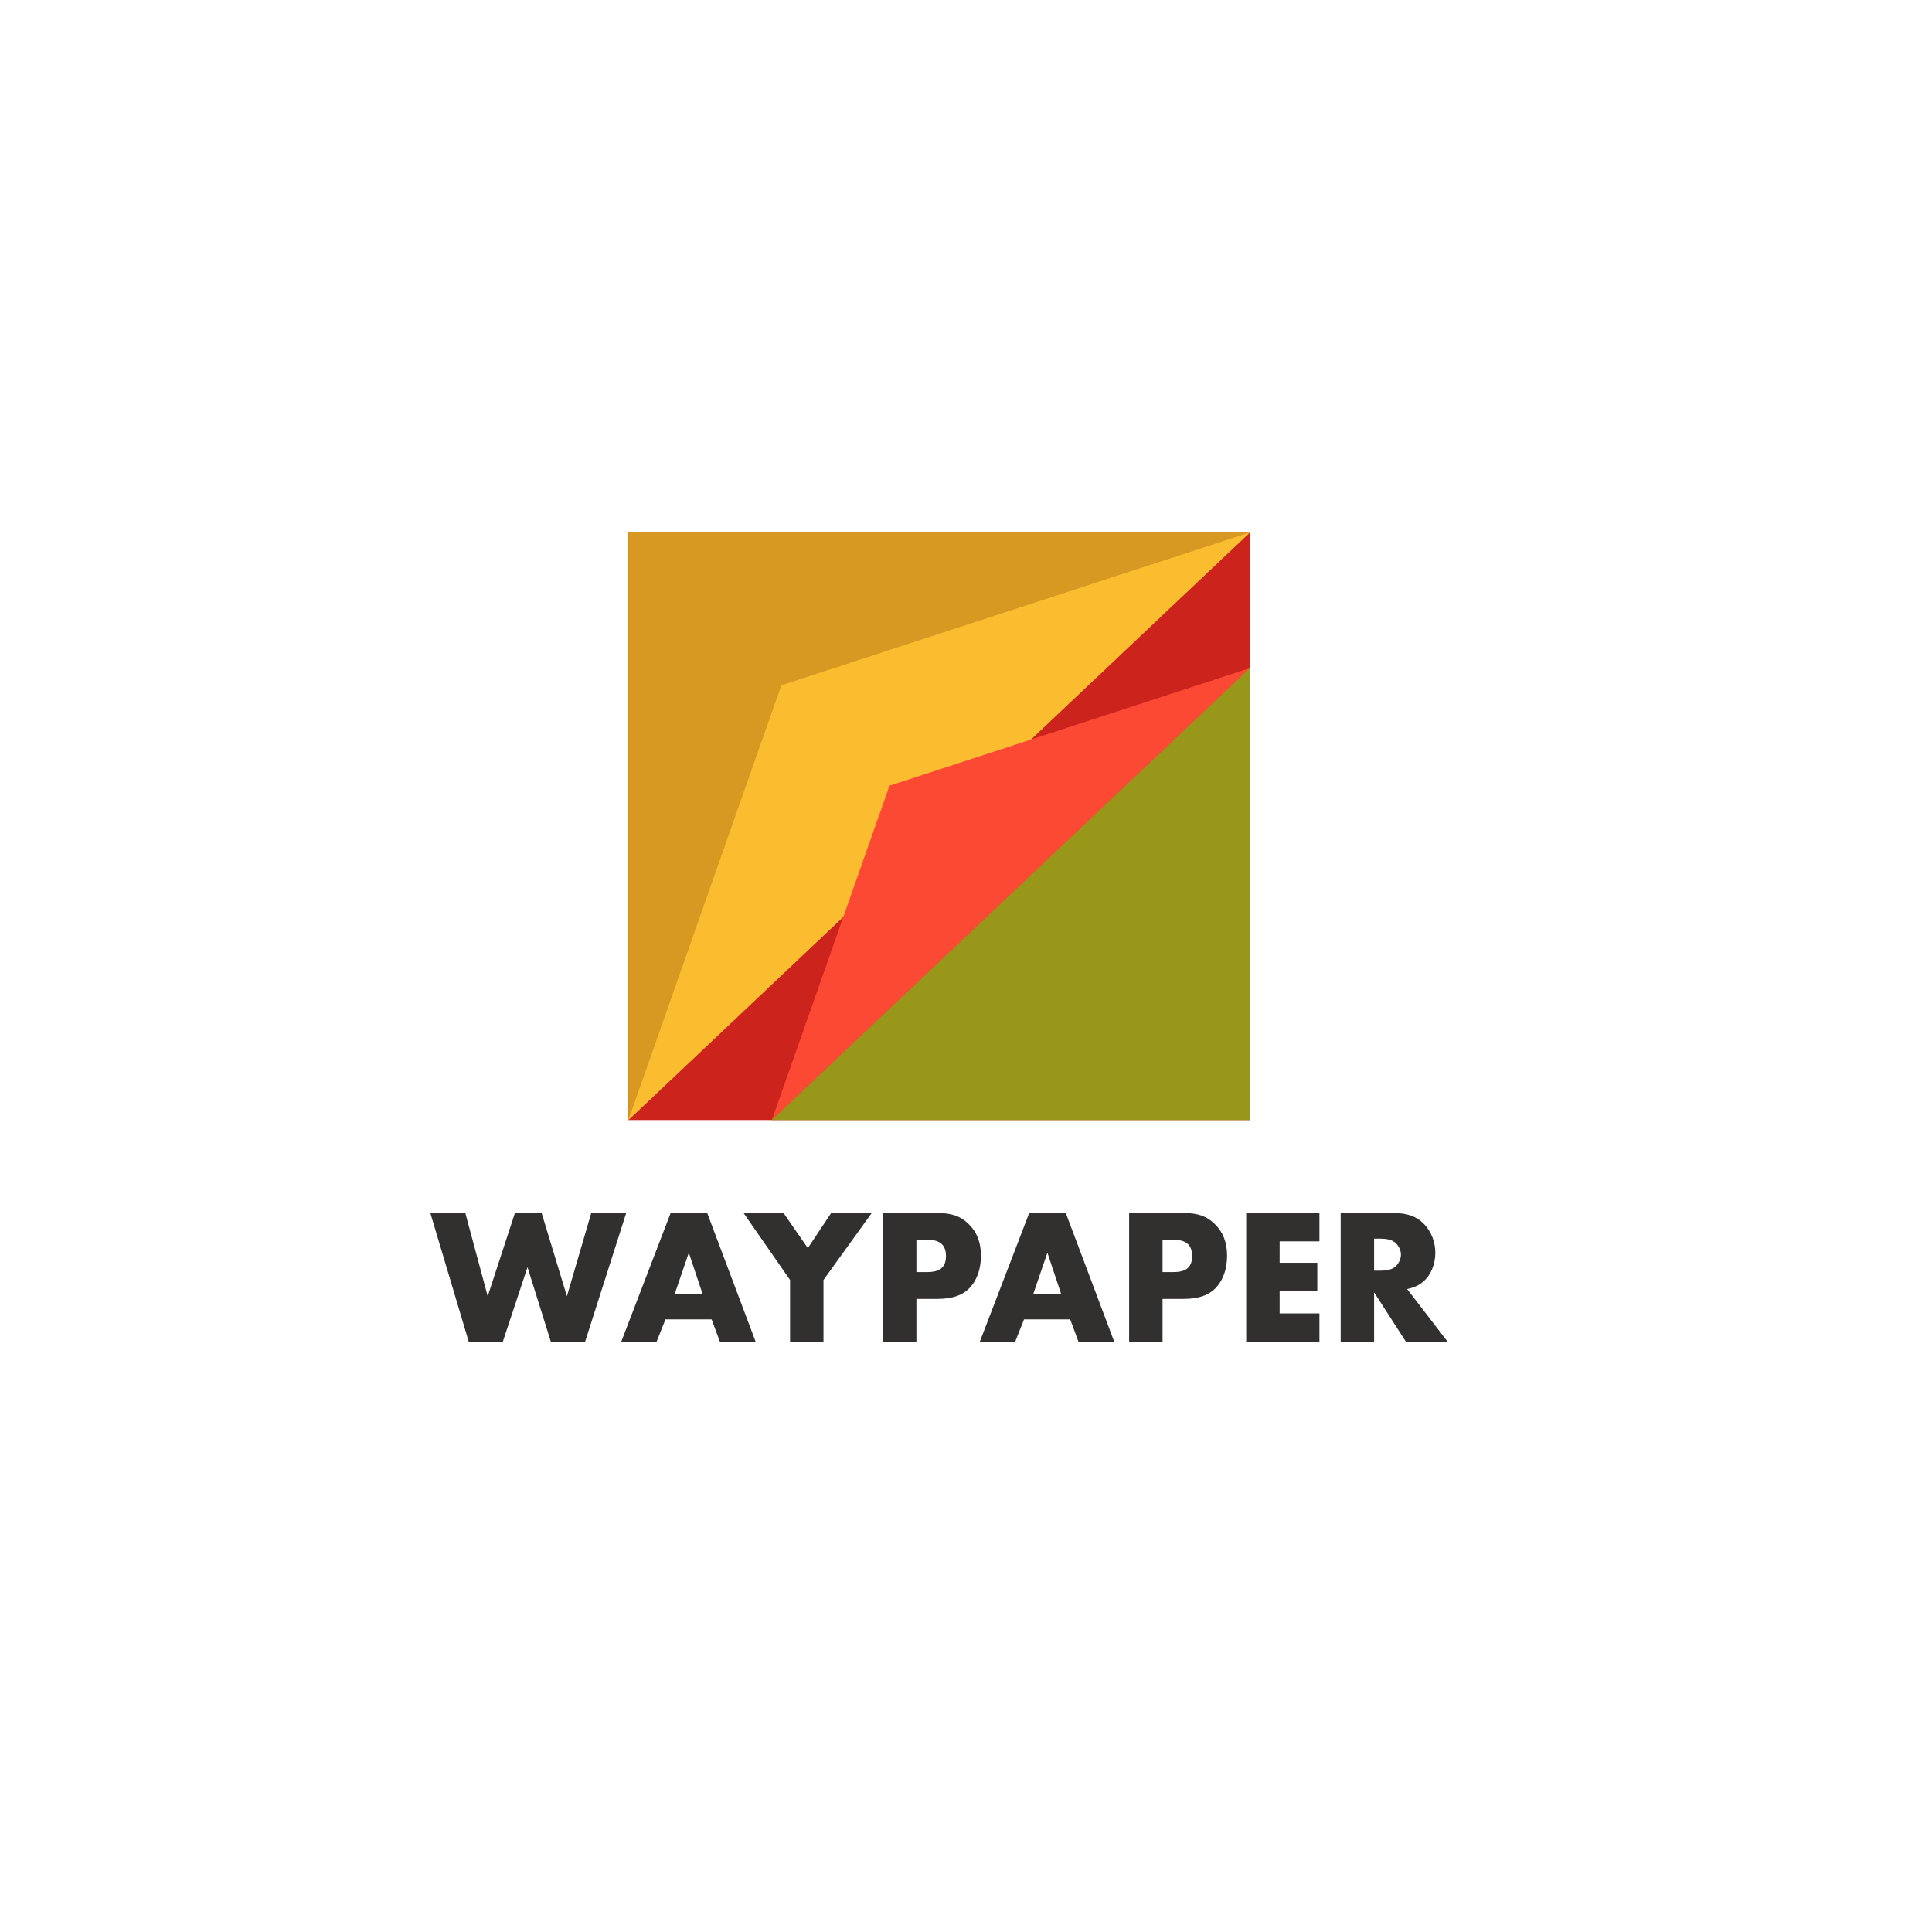
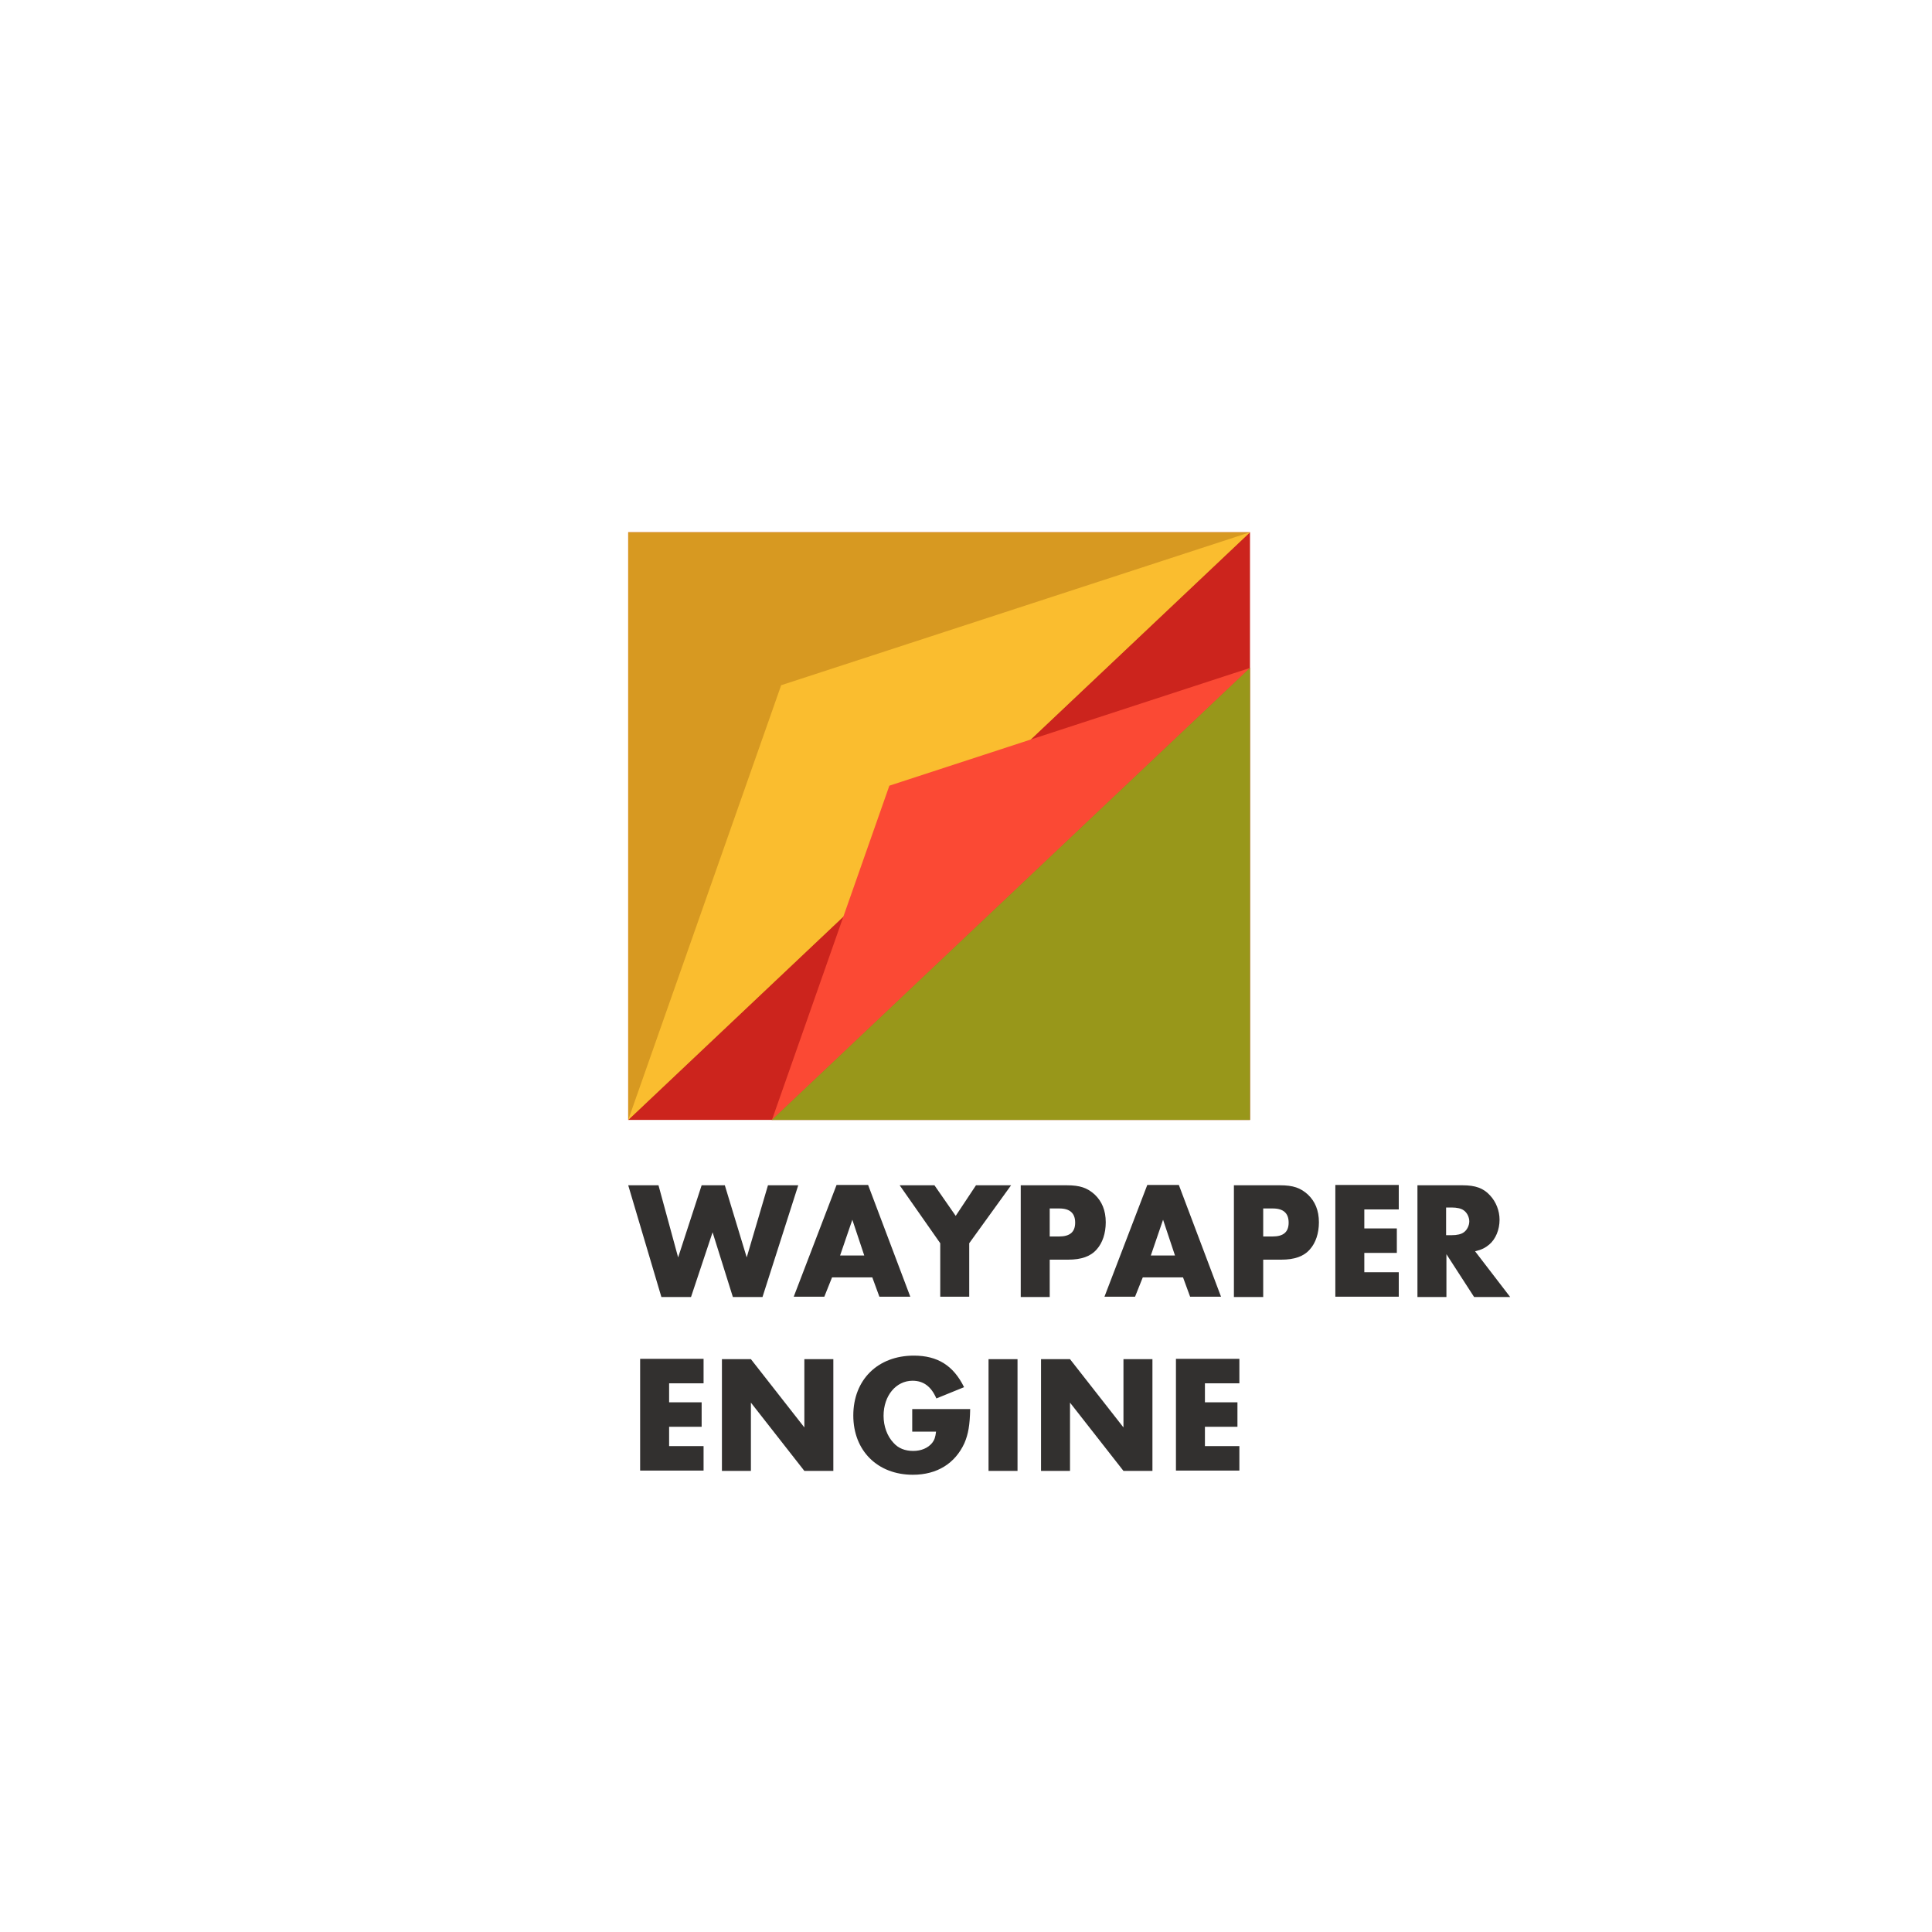
- <svg xmlns="http://www.w3.org/2000/svg" id="a" data-name="Layer 16" viewBox="0 0 600 600">
-   <defs>
-     <style>
-       .b {
-         fill: #fabd2f;
-       }
- 
-       .b, .c, .d, .e, .f, .g {
-         stroke-width: 0px;
-       }
- 
-       .c {
-         fill: #98971a;
-       }
- 
-       .d {
-         fill: #cc241d;
-       }
- 
-       .e {
-         fill: #32302f;
-       }
- 
-       .f {
-         fill: #d79921;
-       }
- 
-       .g {
-         fill: #fb4934;
-       }
-     </style>
-   </defs>
+ <svg xmlns="http://www.w3.org/2000/svg" version="1.1" id="a" x="0px" y="0px" viewBox="0 0 600 600" style="enable-background:new 0 0 600 600;" xml:space="preserve">
+   <style type="text/css">
+ 	.st0{fill:#CC241D;}
+ 	.st1{fill:#D79921;}
+ 	.st2{fill:#FABD2F;}
+ 	.st3{fill:#FB4934;}
+ 	.st4{fill:#98971A;}
+ 	.st5{fill:#32302F;}
+ </style>
  <g>
-     <rect class="d" x="195.15" y="165.32" width="193.07" height="182.52" />
-     <polygon class="f" points="195.15 347.84 195.15 165.32 388.22 165.32 195.15 347.84" />
-     <polygon class="b" points="195.15 347.84 242.65 212.82 388.22 165.32 195.15 347.84" />
-     <polygon class="g" points="239.68 347.92 276.24 244.01 388.27 207.45 239.68 347.92" />
-     <polygon class="c" points="388.22 347.84 239.68 347.84 388.22 207.42 388.22 347.84" />
+     <rect x="195.1" y="165.3" class="st0" width="193.1" height="182.5" />
+     <polygon class="st1" points="195.1,347.8 195.1,165.3 388.2,165.3  " />
+     <polygon class="st2" points="195.1,347.8 242.6,212.8 388.2,165.3  " />
+     <polygon class="st3" points="239.7,347.9 276.2,244 388.3,207.4  " />
+     <polygon class="st4" points="388.2,347.8 239.7,347.8 388.2,207.4  " />
  </g>
  <g>
-     <path class="e" d="m151.46,402.55l8.46-25.86h8.28l7.86,25.86,7.56-25.86h10.86l-12.78,40.02h-10.62l-7.26-23.16-7.68,23.16h-10.56l-11.94-40.02h10.86l6.96,25.86Z" />
-     <path class="e" d="m206.66,409.75l-2.76,6.96h-10.98l15.36-40.02h11.34l15.06,40.02h-11.1l-2.58-6.96h-14.34Zm7.26-20.7l-4.38,12.78h8.64l-4.26-12.78Z" />
-     <path class="e" d="m230.9,376.69h12.42l7.56,10.92,7.26-10.92h12.6l-15,20.82v19.2h-10.38v-19.2l-14.46-20.82Z" />
-     <path class="e" d="m284.6,416.71h-10.38v-40.02h16.5c4.68,0,7.44.9,10.02,3.36s3.9,5.7,3.9,9.9c0,3.96-1.14,7.38-3.24,9.72-2.22,2.52-5.52,3.72-10.32,3.72h-6.48v13.32Zm3.42-21.66c3.96,0,5.76-1.56,5.76-4.98s-1.86-5.04-5.7-5.04h-3.48v10.02h3.42Z" />
-     <path class="e" d="m318.02,409.75l-2.76,6.96h-10.98l15.36-40.02h11.34l15.06,40.02h-11.1l-2.58-6.96h-14.34Zm7.26-20.7l-4.38,12.78h8.64l-4.26-12.78Z" />
-     <path class="e" d="m361.04,416.71h-10.38v-40.02h16.5c4.68,0,7.44.9,10.02,3.36s3.9,5.7,3.9,9.9c0,3.96-1.14,7.38-3.24,9.72-2.22,2.52-5.52,3.72-10.32,3.72h-6.48v13.32Zm3.42-21.66c3.96,0,5.76-1.56,5.76-4.98s-1.86-5.04-5.7-5.04h-3.48v10.02h3.42Z" />
-     <path class="e" d="m397.4,385.51v6.66h11.7v8.82h-11.7v6.9h12.36v8.82h-22.74v-40.02h22.74v8.82h-12.36Z" />
-     <path class="e" d="m449.6,416.71h-12.96l-9.9-15.36v15.36h-10.38v-40.02h16.14c4.56,0,7.5,1.08,9.84,3.54,2.16,2.28,3.42,5.52,3.42,8.82,0,3.54-1.38,6.9-3.66,8.88-1.38,1.2-2.7,1.86-5.1,2.4l12.6,16.38Zm-20.94-22.08c1.98,0,3.48-.36,4.44-1.08,1.14-.84,1.98-2.46,1.98-3.9s-.84-3.06-1.98-3.9c-.96-.72-2.46-1.08-4.44-1.08h-1.92v9.96h1.92Z" />
+     <path class="st5" d="M210.6,390.5l7.3-22.4h7.2l6.8,22.4l6.6-22.4h9.4l-11.1,34.7h-9.2l-6.3-20.1l-6.7,20.1h-9.2l-10.3-34.7h9.4   L210.6,390.5z" />
+     <path class="st5" d="M258.4,396.7l-2.4,6h-9.5l13.3-34.7h9.8l13.1,34.7h-9.6l-2.2-6H258.4z M264.7,378.8l-3.8,11.1h7.5L264.7,378.8   z" />
+     <path class="st5" d="M279.4,368.1h10.8l6.6,9.5l6.3-9.5H314l-13,18v16.6h-9v-16.6L279.4,368.1z" />
+     <path class="st5" d="M326,402.8h-9v-34.7h14.3c4.1,0,6.4,0.8,8.7,2.9c2.2,2.1,3.4,4.9,3.4,8.6c0,3.4-1,6.4-2.8,8.4   c-1.9,2.2-4.8,3.2-8.9,3.2H326V402.8z M328.9,384c3.4,0,5-1.4,5-4.3c0-2.9-1.6-4.4-4.9-4.4h-3v8.7H328.9z" />
+     <path class="st5" d="M354.9,396.7l-2.4,6H343l13.3-34.7h9.8l13.1,34.7h-9.6l-2.2-6H354.9z M361.2,378.8l-3.8,11.1h7.5L361.2,378.8z   " />
+     <path class="st5" d="M392.2,402.8h-9v-34.7h14.3c4.1,0,6.4,0.8,8.7,2.9c2.2,2.1,3.4,4.9,3.4,8.6c0,3.4-1,6.4-2.8,8.4   c-1.9,2.2-4.8,3.2-8.9,3.2h-5.6V402.8z M395.2,384c3.4,0,5-1.4,5-4.3c0-2.9-1.6-4.4-4.9-4.4h-3v8.7H395.2z" />
+     <path class="st5" d="M423.7,375.7v5.8h10.1v7.6h-10.1v6h10.7v7.6h-19.7v-34.7h19.7v7.6H423.7z" />
+     <path class="st5" d="M469,402.8h-11.2l-8.6-13.3v13.3h-9v-34.7h14c4,0,6.5,0.9,8.5,3.1c1.9,2,3,4.8,3,7.6c0,3.1-1.2,6-3.2,7.7   c-1.2,1-2.3,1.6-4.4,2.1L469,402.8z M450.8,383.6c1.7,0,3-0.3,3.8-0.9c1-0.7,1.7-2.1,1.7-3.4s-0.7-2.7-1.7-3.4   c-0.8-0.6-2.1-0.9-3.8-0.9h-1.7v8.6H450.8z" />
+     <path class="st5" d="M207.8,429.7v5.8h10.1v7.6h-10.1v6h10.7v7.6h-19.7v-34.7h19.7v7.6H207.8z" />
+     <path class="st5" d="M224.2,422.1h9l16.6,21.2v-21.2h9v34.7h-9l-16.6-21.2v21.2h-9V422.1z" />
+     <path class="st5" d="M301.3,437.5c-0.1,5.1-0.6,7.9-1.8,10.7c-2.9,6.3-8.5,9.8-16,9.8c-11,0-18.5-7.5-18.5-18.4   c0-11.1,7.6-18.6,18.8-18.6c7.4,0,12.3,3.1,15.6,9.8l-8.6,3.5c-1.6-3.7-4-5.5-7.4-5.5c-5.1,0-9,4.6-9,10.9c0,3.2,1.1,6.3,3.1,8.4   c1.5,1.7,3.6,2.5,6.1,2.5c2.5,0,4.6-0.9,5.9-2.5c0.7-0.9,1-1.8,1.2-3.5h-7.4v-7H301.3z" />
+     <path class="st5" d="M316,456.8h-9v-34.7h9V456.8z" />
+     <path class="st5" d="M323.3,422.1h9l16.6,21.2v-21.2h9v34.7h-9l-16.6-21.2v21.2h-9V422.1z" />
+     <path class="st5" d="M374.2,429.7v5.8h10.1v7.6h-10.1v6h10.7v7.6h-19.7v-34.7h19.7v7.6H374.2z" />
  </g>
</svg>
